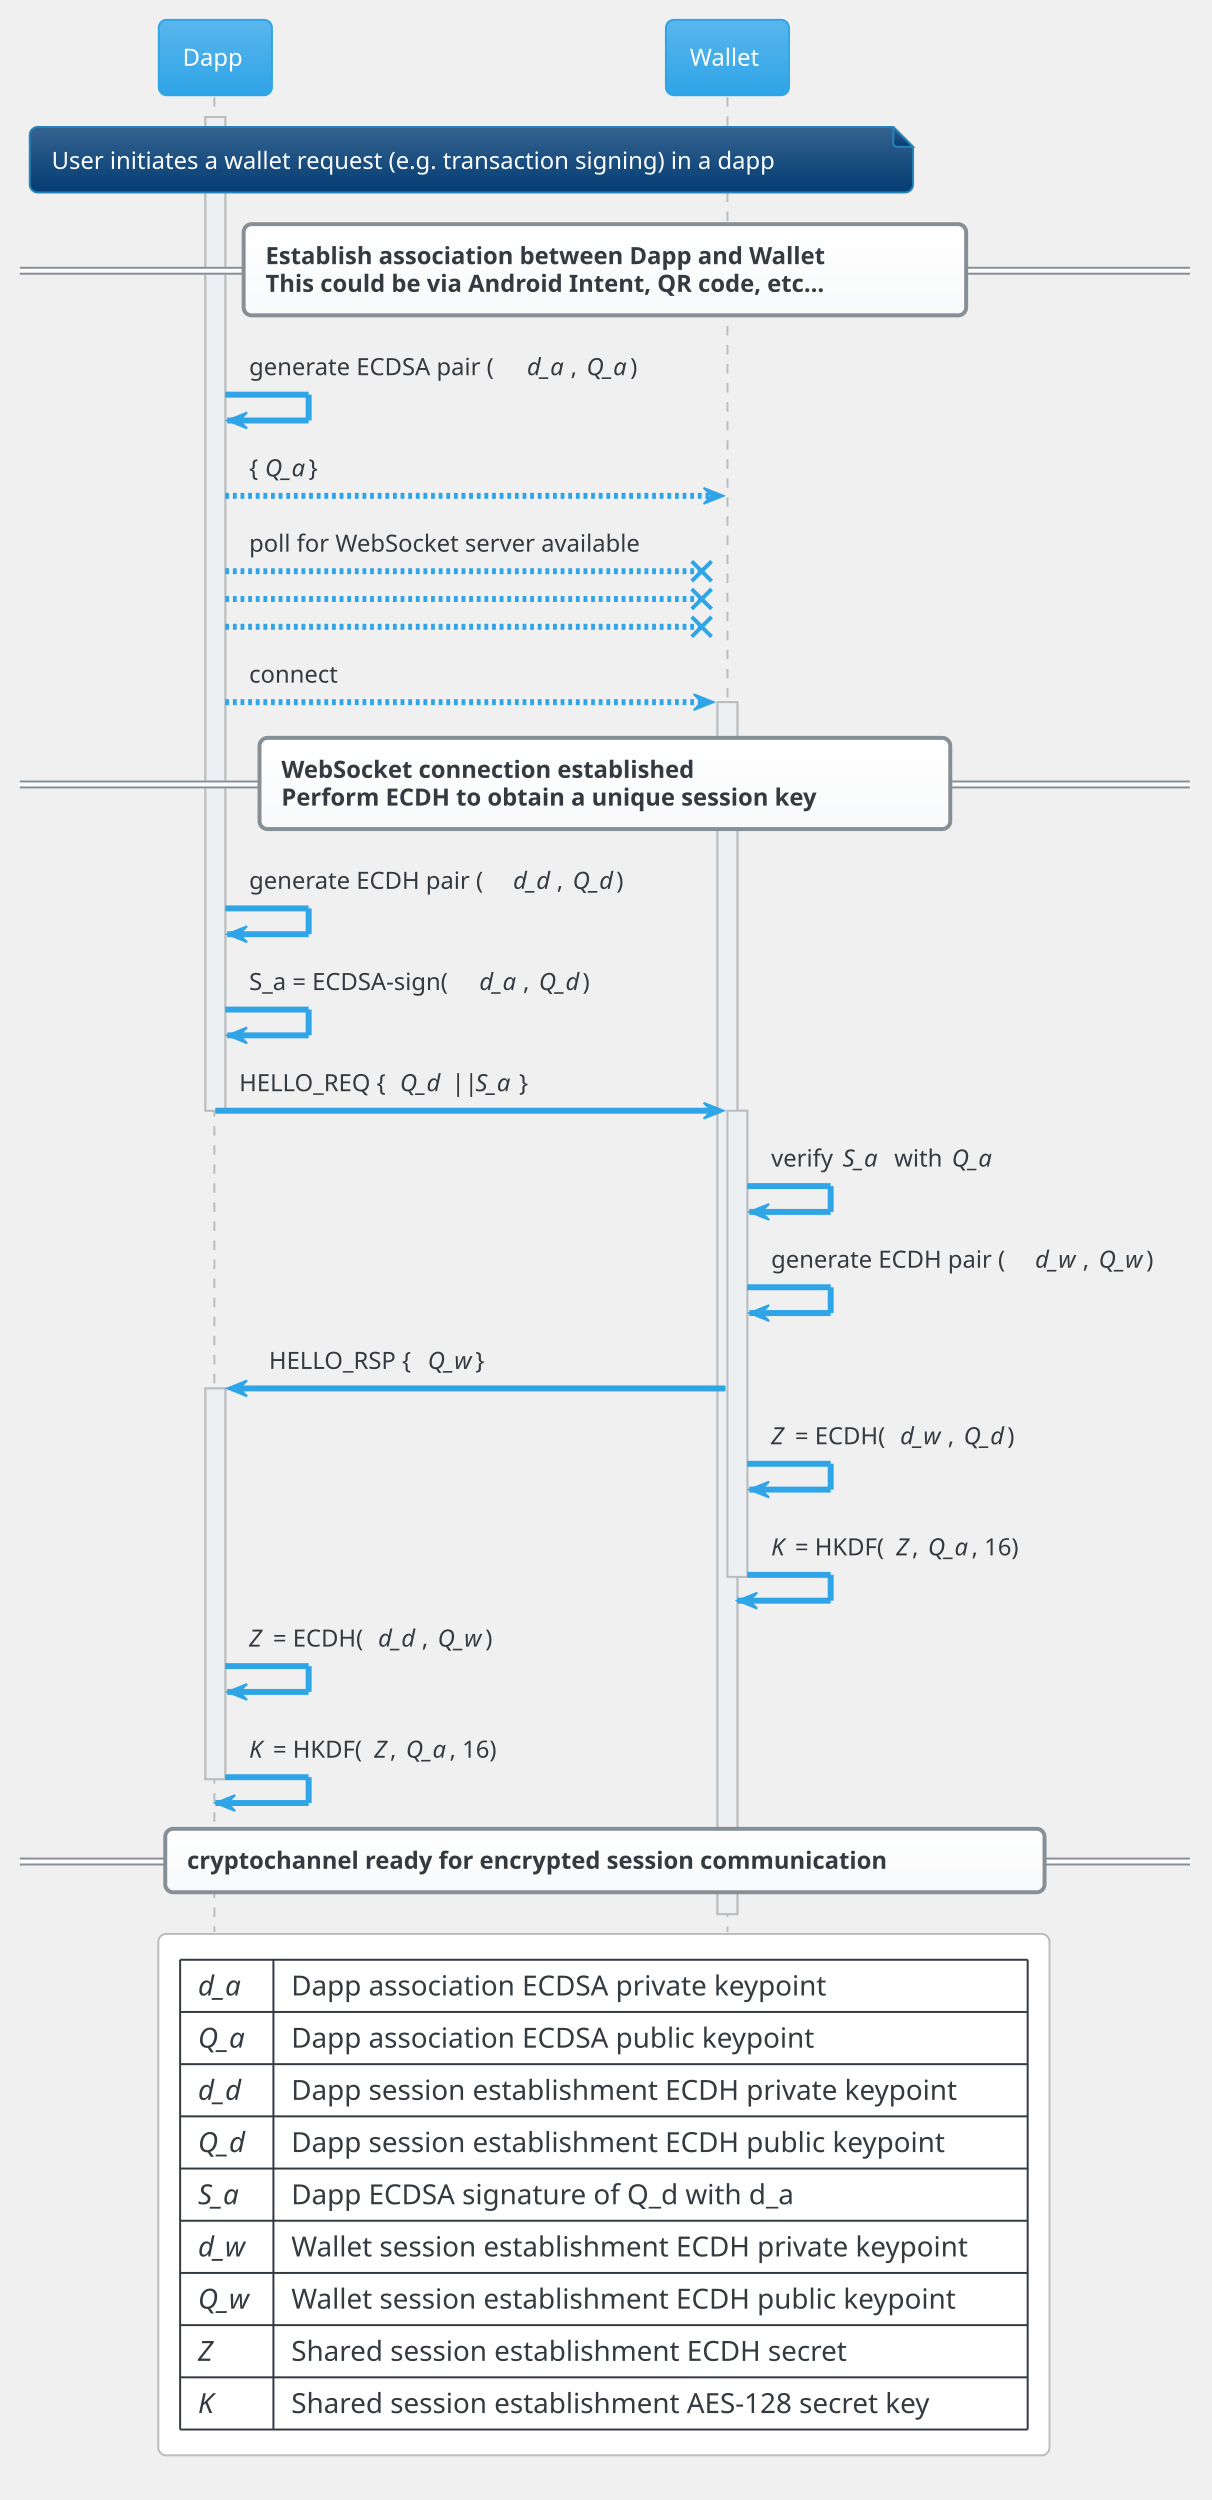
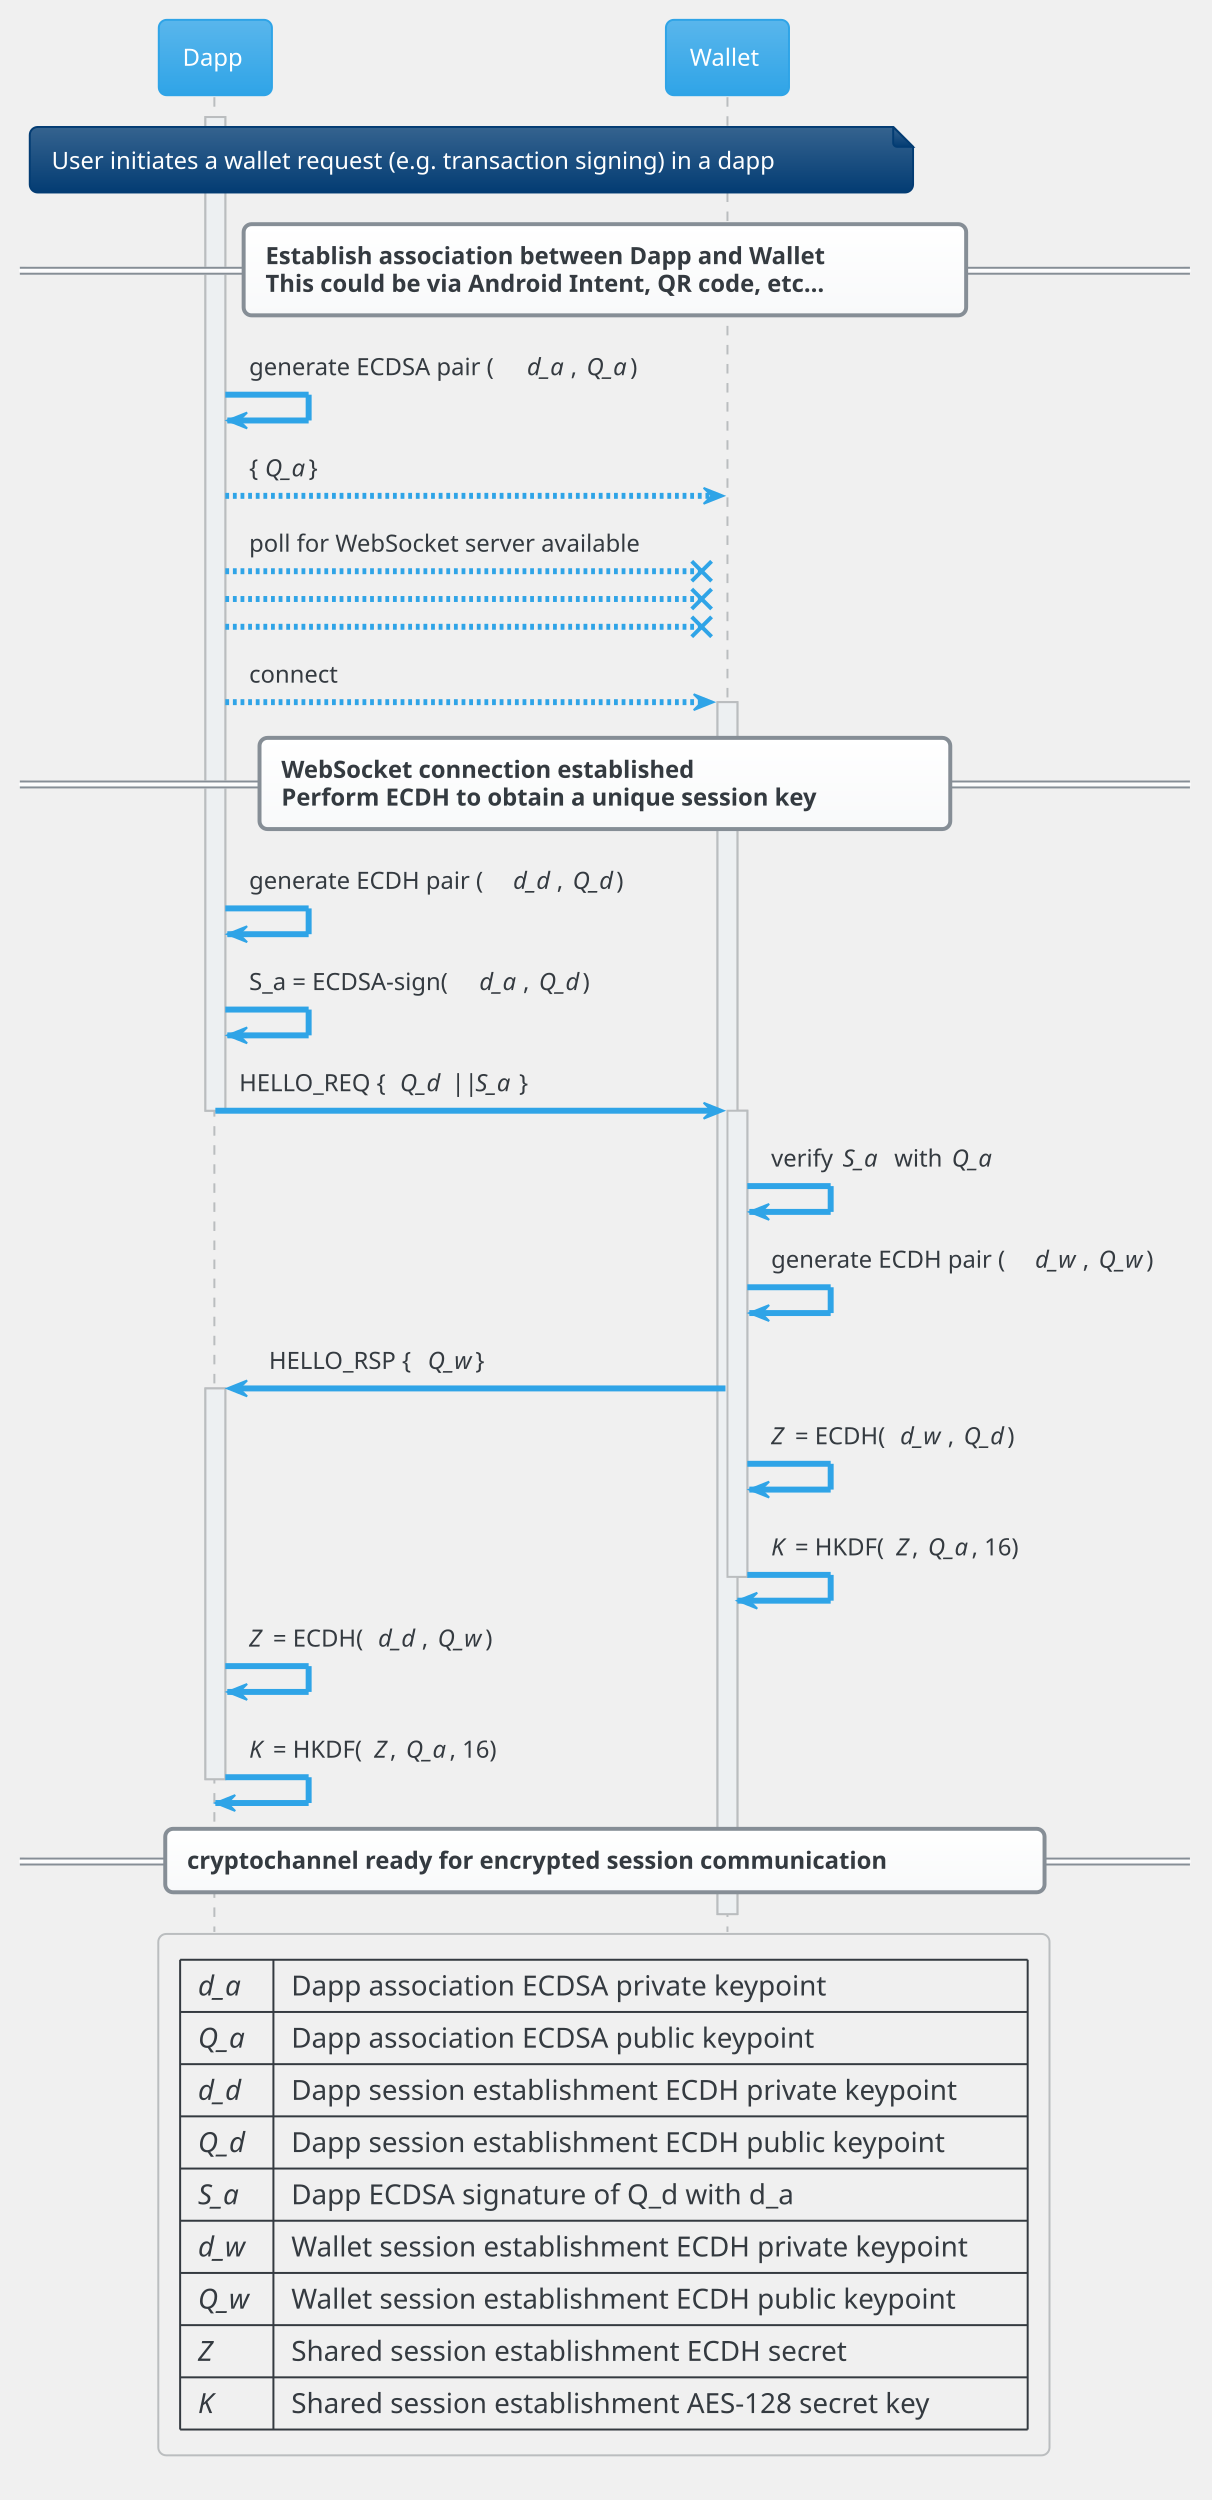
<svg xmlns="http://www.w3.org/2000/svg" contentStyleType="text/css" height="1312.5px" preserveAspectRatio="none" style="width:636px;height:1312px;background:#FFFFFF;" version="1.1" viewBox="0 0 636 1312" width="636.458px" zoomAndPan="magnify">
  <defs>
    <linearGradient id="g10znphidayg50" x1="50%" x2="50%" y1="0%" y2="100%">
      <stop offset="0%" stop-color="#59B6EC" />
      <stop offset="100%" stop-color="#2FA4E7" />
    </linearGradient>
    <linearGradient id="g10znphidayg51" x1="50%" x2="50%" y1="0%" y2="100%">
      <stop offset="0%" stop-color="#35638F" />
      <stop offset="100%" stop-color="#033C73" />
    </linearGradient>
    <linearGradient id="g10znphidayg52" x1="50%" x2="50%" y1="0%" y2="100%">
      <stop offset="0%" stop-color="#FFFFFF" />
      <stop offset="100%" stop-color="#F8F9FA" />
    </linearGradient>
  </defs>
  <g>
    <rect fill="#EDF0F2" height="521.484" style="stroke:#BABDBF;stroke-width:1.042;" width="10.417" x="107.812" y="61.426" />
    <rect fill="#EDF0F2" height="205.078" style="stroke:#BABDBF;stroke-width:1.042;" width="10.417" x="107.812" y="728.646" />
    <rect fill="#EDF0F2" height="636.035" style="stroke:#BABDBF;stroke-width:1.042;" width="10.417" x="376.562" y="368.49" />
    <rect fill="#EDF0F2" height="244.629" style="stroke:#BABDBF;stroke-width:1.042;" width="10.417" x="381.771" y="582.91" />
    <line style="stroke:#BABDBF;stroke-width:1.042;stroke-dasharray:5.0,5.0;" x1="112.5" x2="112.5" y1="51.009" y2="1013.9" />
    <line style="stroke:#BABDBF;stroke-width:1.042;stroke-dasharray:5.0,5.0;" x1="381.771" x2="381.771" y1="51.009" y2="1013.9" />
    <rect fill="url(#g10znphidayg50)" height="39.551" rx="4.167" ry="4.167" style="stroke:#2FA4E7;stroke-width:1.042;" width="59.375" x="83.333" y="10.417" />
    <text fill="#FFFFFF" font-family="&quot;Verdana&quot;" font-size="12.5" lengthAdjust="spacing" textLength="34.375" x="95.833" y="34.519">Dapp</text>
    <rect fill="url(#g10znphidayg50)" height="39.551" rx="4.167" ry="4.167" style="stroke:#2FA4E7;stroke-width:1.042;" width="64.583" x="349.479" y="10.417" />
    <text fill="#FFFFFF" font-family="&quot;Verdana&quot;" font-size="12.5" lengthAdjust="spacing" textLength="39.583" x="361.979" y="34.519">Wallet</text>
    <rect fill="#EDF0F2" height="521.484" style="stroke:#BABDBF;stroke-width:1.042;" width="10.417" x="107.812" y="61.426" />
    <rect fill="#EDF0F2" height="205.078" style="stroke:#BABDBF;stroke-width:1.042;" width="10.417" x="107.812" y="728.646" />
    <rect fill="#EDF0F2" height="636.035" style="stroke:#BABDBF;stroke-width:1.042;" width="10.417" x="376.562" y="368.49" />
    <rect fill="#EDF0F2" height="244.629" style="stroke:#BABDBF;stroke-width:1.042;" width="10.417" x="381.771" y="582.91" />
-     <path d="M15.625,70.801 L15.625,96.842 A4.167,4.167 0 0 0 19.792,101.009 L475,101.009 A4.167,4.167 0 0 0 479.167,96.842 L479.167,77.051 L468.75,66.634 L19.792,66.634 A4.167,4.167 0 0 0 15.625,70.801 " fill="url(#g10znphidayg51)" style="stroke:#2683B9;stroke-width:1.042;" />
-     <path d="M468.75,66.634 L468.75,74.967 A2.083,2.083 0 0 0 470.833,77.051 L479.167,77.051 L468.75,66.634 " fill="url(#g10znphidayg51)" style="stroke:#2683B9;stroke-width:1.042;" />
+     <path d="M15.625,70.801 L15.625,96.842 A4.167,4.167 0 0 0 19.792,101.009 L475,101.009 A4.167,4.167 0 0 0 479.167,96.842 L479.167,77.051 L468.75,66.634 L19.792,66.634 A4.167,4.167 0 0 0 15.625,70.801 " fill="url(#g10znphidayg51)" style="stroke:#033C73;stroke-width:1.042;" />
+     <path d="M468.75,66.634 L468.75,74.967 A2.083,2.083 0 0 0 470.833,77.051 L479.167,77.051 L468.75,66.634 " fill="url(#g10znphidayg51)" style="stroke:#033C73;stroke-width:1.042;" />
    <text fill="#FFFFFF" font-family="&quot;Verdana&quot;" font-size="12.5" lengthAdjust="spacing" textLength="431.25" x="27.083" y="88.654">User initiates a wallet request (e.g. transaction signing) in a dapp</text>
    <rect fill="url(#g10znphidayg52)" height="3.125" rx="4.167" ry="4.167" style="stroke:url(#g10znphidayg52);stroke-width:1.042;" width="614.062" x="10.417" y="140.527" />
    <line style="stroke:#868E96;stroke-width:1.042;" x1="10.417" x2="624.479" y1="140.527" y2="140.527" />
    <line style="stroke:#868E96;stroke-width:1.042;" x1="10.417" x2="624.479" y1="143.652" y2="143.652" />
    <rect fill="url(#g10znphidayg52)" height="47.852" rx="4.167" ry="4.167" style="stroke:#868E96;stroke-width:2.083;" width="379.167" x="127.865" y="117.643" />
    <text fill="#343A40" font-family="&quot;Verdana&quot;" font-size="12.5" font-weight="bold" lengthAdjust="spacing" textLength="354.167" x="139.323" y="138.621">Establish association between Dapp and Wallet</text>
    <text fill="#343A40" font-family="&quot;Verdana&quot;" font-size="12.5" font-weight="bold" lengthAdjust="spacing" textLength="348.958" x="139.323" y="153.172">This could be via Android Intent, QR code, etc...</text>
    <line style="stroke:#2FA4E7;stroke-width:3.125;" x1="118.229" x2="161.979" y1="207.129" y2="207.129" />
    <line style="stroke:#2FA4E7;stroke-width:3.125;" x1="161.979" x2="161.979" y1="207.129" y2="220.671" />
    <line style="stroke:#2FA4E7;stroke-width:3.125;" x1="119.271" x2="161.979" y1="220.671" y2="220.671" />
    <polygon fill="#2FA4E7" points="129.688,216.504,119.271,220.671,129.688,224.837,125.521,220.671" style="stroke:#2FA4E7;stroke-width:1.042;" />
    <text fill="#343A40" font-family="&quot;Verdana&quot;" font-size="12.5" lengthAdjust="spacing" textLength="145.833" x="130.729" y="196.889">generate ECDSA pair (</text>
    <text fill="#343A40" font-family="&quot;Verdana&quot;" font-size="12.5" font-style="italic" lengthAdjust="spacing" textLength="22.917" x="276.562" y="196.889">d_a</text>
    <text fill="#343A40" font-family="&quot;Verdana&quot;" font-size="12.5" lengthAdjust="spacing" textLength="4.167" x="299.479" y="196.889">,</text>
    <text fill="#343A40" font-family="&quot;Verdana&quot;" font-size="12.5" font-style="italic" lengthAdjust="spacing" textLength="22.917" x="307.812" y="196.889">Q_a</text>
    <text fill="#343A40" font-family="&quot;Verdana&quot;" font-size="12.5" lengthAdjust="spacing" textLength="5.208" x="330.729" y="196.889">)</text>
    <polygon fill="#2FA4E7" points="369.271,256.055,379.688,260.221,369.271,264.388,373.438,260.221" style="stroke:#2FA4E7;stroke-width:1.042;" />
    <line style="stroke:#2FA4E7;stroke-width:3.125;stroke-dasharray:2.0,2.0;" x1="118.229" x2="375.521" y1="260.221" y2="260.221" />
    <text fill="#343A40" font-family="&quot;Verdana&quot;" font-size="12.5" lengthAdjust="spacing" textLength="8.333" x="130.729" y="249.982">{</text>
    <text fill="#343A40" font-family="&quot;Verdana&quot;" font-size="12.5" font-style="italic" lengthAdjust="spacing" textLength="22.917" x="139.062" y="249.982">Q_a</text>
    <text fill="#343A40" font-family="&quot;Verdana&quot;" font-size="12.5" lengthAdjust="spacing" textLength="8.333" x="161.979" y="249.982">}</text>
    <line style="stroke:#2FA4E7;stroke-width:2.083;" x1="363.021" x2="373.438" y1="294.564" y2="304.981" />
    <line style="stroke:#2FA4E7;stroke-width:2.083;" x1="363.021" x2="373.438" y1="304.981" y2="294.564" />
    <line style="stroke:#2FA4E7;stroke-width:3.125;stroke-dasharray:2.0,2.0;" x1="118.229" x2="368.229" y1="299.772" y2="299.772" />
    <text fill="#343A40" font-family="&quot;Verdana&quot;" font-size="12.5" lengthAdjust="spacing" textLength="228.125" x="130.729" y="289.533">poll for WebSocket server available</text>
    <line style="stroke:#2FA4E7;stroke-width:2.083;" x1="363.021" x2="373.438" y1="309.147" y2="319.564" />
    <line style="stroke:#2FA4E7;stroke-width:2.083;" x1="363.021" x2="373.438" y1="319.564" y2="309.147" />
    <line style="stroke:#2FA4E7;stroke-width:3.125;stroke-dasharray:2.0,2.0;" x1="118.229" x2="368.229" y1="314.356" y2="314.356" />
    <line style="stroke:#2FA4E7;stroke-width:2.083;" x1="363.021" x2="373.438" y1="323.731" y2="334.147" />
    <line style="stroke:#2FA4E7;stroke-width:2.083;" x1="363.021" x2="373.438" y1="334.147" y2="323.731" />
    <line style="stroke:#2FA4E7;stroke-width:3.125;stroke-dasharray:2.0,2.0;" x1="118.229" x2="368.229" y1="328.939" y2="328.939" />
    <polygon fill="#2FA4E7" points="364.062,364.323,374.479,368.49,364.062,372.656,368.229,368.49" style="stroke:#2FA4E7;stroke-width:1.042;" />
    <line style="stroke:#2FA4E7;stroke-width:3.125;stroke-dasharray:2.0,2.0;" x1="118.229" x2="370.312" y1="368.49" y2="368.49" />
    <text fill="#343A40" font-family="&quot;Verdana&quot;" font-size="12.5" lengthAdjust="spacing" textLength="53.125" x="130.729" y="358.25">connect</text>
    <rect fill="url(#g10znphidayg52)" height="3.125" rx="4.167" ry="4.167" style="stroke:url(#g10znphidayg52);stroke-width:1.042;" width="614.062" x="10.417" y="410.124" />
    <line style="stroke:#868E96;stroke-width:1.042;" x1="10.417" x2="624.479" y1="410.124" y2="410.124" />
    <line style="stroke:#868E96;stroke-width:1.042;" x1="10.417" x2="624.479" y1="413.249" y2="413.249" />
    <rect fill="url(#g10znphidayg52)" height="47.852" rx="4.167" ry="4.167" style="stroke:#868E96;stroke-width:2.083;" width="362.5" x="136.198" y="387.24" />
    <text fill="#343A40" font-family="&quot;Verdana&quot;" font-size="12.5" font-weight="bold" lengthAdjust="spacing" textLength="260.417" x="147.656" y="408.217">WebSocket connection established</text>
    <text fill="#343A40" font-family="&quot;Verdana&quot;" font-size="12.5" font-weight="bold" lengthAdjust="spacing" textLength="333.333" x="147.656" y="422.768">Perform ECDH to obtain a unique session key</text>
    <line style="stroke:#2FA4E7;stroke-width:3.125;" x1="118.229" x2="161.979" y1="476.725" y2="476.725" />
    <line style="stroke:#2FA4E7;stroke-width:3.125;" x1="161.979" x2="161.979" y1="476.725" y2="490.267" />
    <line style="stroke:#2FA4E7;stroke-width:3.125;" x1="119.271" x2="161.979" y1="490.267" y2="490.267" />
    <polygon fill="#2FA4E7" points="129.688,486.1,119.271,490.267,129.688,494.434,125.521,490.267" style="stroke:#2FA4E7;stroke-width:1.042;" />
    <text fill="#343A40" font-family="&quot;Verdana&quot;" font-size="12.5" lengthAdjust="spacing" textLength="138.542" x="130.729" y="466.486">generate ECDH pair (</text>
    <text fill="#343A40" font-family="&quot;Verdana&quot;" font-size="12.5" font-style="italic" lengthAdjust="spacing" textLength="22.917" x="269.271" y="466.486">d_d</text>
    <text fill="#343A40" font-family="&quot;Verdana&quot;" font-size="12.5" lengthAdjust="spacing" textLength="4.167" x="292.188" y="466.486">,</text>
    <text fill="#343A40" font-family="&quot;Verdana&quot;" font-size="12.5" font-style="italic" lengthAdjust="spacing" textLength="22.917" x="300.521" y="466.486">Q_d</text>
    <text fill="#343A40" font-family="&quot;Verdana&quot;" font-size="12.5" lengthAdjust="spacing" textLength="5.208" x="323.438" y="466.486">)</text>
    <line style="stroke:#2FA4E7;stroke-width:3.125;" x1="118.229" x2="161.979" y1="529.818" y2="529.818" />
    <line style="stroke:#2FA4E7;stroke-width:3.125;" x1="161.979" x2="161.979" y1="529.818" y2="543.359" />
    <line style="stroke:#2FA4E7;stroke-width:3.125;" x1="119.271" x2="161.979" y1="543.359" y2="543.359" />
    <polygon fill="#2FA4E7" points="129.688,539.193,119.271,543.359,129.688,547.526,125.521,543.359" style="stroke:#2FA4E7;stroke-width:1.042;" />
    <text fill="#343A40" font-family="&quot;Verdana&quot;" font-size="12.5" lengthAdjust="spacing" textLength="120.833" x="130.729" y="519.578">S_a = ECDSA-sign(</text>
    <text fill="#343A40" font-family="&quot;Verdana&quot;" font-size="12.5" font-style="italic" lengthAdjust="spacing" textLength="22.917" x="251.562" y="519.578">d_a</text>
    <text fill="#343A40" font-family="&quot;Verdana&quot;" font-size="12.5" lengthAdjust="spacing" textLength="4.167" x="274.479" y="519.578">,</text>
    <text fill="#343A40" font-family="&quot;Verdana&quot;" font-size="12.5" font-style="italic" lengthAdjust="spacing" textLength="22.917" x="282.812" y="519.578">Q_d</text>
    <text fill="#343A40" font-family="&quot;Verdana&quot;" font-size="12.5" lengthAdjust="spacing" textLength="5.208" x="305.729" y="519.578">)</text>
    <polygon fill="#2FA4E7" points="369.271,578.744,379.688,582.91,369.271,587.077,373.438,582.91" style="stroke:#2FA4E7;stroke-width:1.042;" />
    <line style="stroke:#2FA4E7;stroke-width:3.125;" x1="113.021" x2="375.521" y1="582.91" y2="582.91" />
    <text fill="#343A40" font-family="&quot;Verdana&quot;" font-size="12.5" lengthAdjust="spacing" textLength="84.375" x="125.521" y="572.67">HELLO_REQ {</text>
    <text fill="#343A40" font-family="&quot;Verdana&quot;" font-size="12.5" font-style="italic" lengthAdjust="spacing" textLength="22.917" x="209.896" y="572.67">Q_d</text>
    <text fill="#343A40" font-family="&quot;Verdana&quot;" font-size="12.5" lengthAdjust="spacing" textLength="8.333" x="236.979" y="572.67">||</text>
    <text fill="#343A40" font-family="&quot;Verdana&quot;" font-size="12.5" font-style="italic" lengthAdjust="spacing" textLength="22.917" x="249.479" y="572.67">S_a</text>
    <text fill="#343A40" font-family="&quot;Verdana&quot;" font-size="12.5" lengthAdjust="spacing" textLength="8.333" x="272.396" y="572.67">}</text>
    <line style="stroke:#2FA4E7;stroke-width:3.125;" x1="392.188" x2="435.938" y1="622.461" y2="622.461" />
    <line style="stroke:#2FA4E7;stroke-width:3.125;" x1="435.938" x2="435.938" y1="622.461" y2="636.003" />
    <line style="stroke:#2FA4E7;stroke-width:3.125;" x1="393.229" x2="435.938" y1="636.003" y2="636.003" />
    <polygon fill="#2FA4E7" points="403.646,631.836,393.229,636.003,403.646,640.169,399.479,636.003" style="stroke:#2FA4E7;stroke-width:1.042;" />
    <text fill="#343A40" font-family="&quot;Verdana&quot;" font-size="12.5" lengthAdjust="spacing" textLength="33.333" x="404.688" y="612.221">verify</text>
    <text fill="#343A40" font-family="&quot;Verdana&quot;" font-size="12.5" font-style="italic" lengthAdjust="spacing" textLength="22.917" x="442.188" y="612.221">S_a</text>
    <text fill="#343A40" font-family="&quot;Verdana&quot;" font-size="12.5" lengthAdjust="spacing" textLength="26.042" x="469.271" y="612.221">with</text>
    <text fill="#343A40" font-family="&quot;Verdana&quot;" font-size="12.5" font-style="italic" lengthAdjust="spacing" textLength="22.917" x="499.479" y="612.221">Q_a</text>
    <line style="stroke:#2FA4E7;stroke-width:3.125;" x1="392.188" x2="435.938" y1="675.553" y2="675.553" />
    <line style="stroke:#2FA4E7;stroke-width:3.125;" x1="435.938" x2="435.938" y1="675.553" y2="689.095" />
    <line style="stroke:#2FA4E7;stroke-width:3.125;" x1="393.229" x2="435.938" y1="689.095" y2="689.095" />
    <polygon fill="#2FA4E7" points="403.646,684.928,393.229,689.095,403.646,693.262,399.479,689.095" style="stroke:#2FA4E7;stroke-width:1.042;" />
    <text fill="#343A40" font-family="&quot;Verdana&quot;" font-size="12.5" lengthAdjust="spacing" textLength="138.542" x="404.688" y="665.314">generate ECDH pair (</text>
    <text fill="#343A40" font-family="&quot;Verdana&quot;" font-size="12.5" font-style="italic" lengthAdjust="spacing" textLength="25" x="543.229" y="665.314">d_w</text>
    <text fill="#343A40" font-family="&quot;Verdana&quot;" font-size="12.5" lengthAdjust="spacing" textLength="4.167" x="568.229" y="665.314">,</text>
    <text fill="#343A40" font-family="&quot;Verdana&quot;" font-size="12.5" font-style="italic" lengthAdjust="spacing" textLength="25" x="576.562" y="665.314">Q_w</text>
    <text fill="#343A40" font-family="&quot;Verdana&quot;" font-size="12.5" lengthAdjust="spacing" textLength="5.208" x="601.562" y="665.314">)</text>
    <polygon fill="#2FA4E7" points="129.688,724.479,119.271,728.646,129.688,732.812,125.521,728.646" style="stroke:#2FA4E7;stroke-width:1.042;" />
    <line style="stroke:#2FA4E7;stroke-width:3.125;" x1="123.438" x2="380.729" y1="728.646" y2="728.646" />
    <text fill="#343A40" font-family="&quot;Verdana&quot;" font-size="12.5" lengthAdjust="spacing" textLength="83.333" x="141.146" y="718.406">HELLO_RSP {</text>
    <text fill="#343A40" font-family="&quot;Verdana&quot;" font-size="12.5" font-style="italic" lengthAdjust="spacing" textLength="25" x="224.479" y="718.406">Q_w</text>
    <text fill="#343A40" font-family="&quot;Verdana&quot;" font-size="12.5" lengthAdjust="spacing" textLength="8.333" x="249.479" y="718.406">}</text>
    <line style="stroke:#2FA4E7;stroke-width:3.125;" x1="392.188" x2="435.938" y1="768.197" y2="768.197" />
    <line style="stroke:#2FA4E7;stroke-width:3.125;" x1="435.938" x2="435.938" y1="768.197" y2="781.738" />
    <line style="stroke:#2FA4E7;stroke-width:3.125;" x1="393.229" x2="435.938" y1="781.738" y2="781.738" />
    <polygon fill="#2FA4E7" points="403.646,777.572,393.229,781.738,403.646,785.905,399.479,781.738" style="stroke:#2FA4E7;stroke-width:1.042;" />
    <text fill="#343A40" font-family="&quot;Verdana&quot;" font-size="12.5" font-style="italic" lengthAdjust="spacing" textLength="8.333" x="404.688" y="757.957">Z</text>
    <text fill="#343A40" font-family="&quot;Verdana&quot;" font-size="12.5" lengthAdjust="spacing" textLength="55.208" x="417.188" y="757.957">= ECDH(</text>
    <text fill="#343A40" font-family="&quot;Verdana&quot;" font-size="12.5" font-style="italic" lengthAdjust="spacing" textLength="25" x="472.396" y="757.957">d_w</text>
    <text fill="#343A40" font-family="&quot;Verdana&quot;" font-size="12.5" lengthAdjust="spacing" textLength="4.167" x="497.396" y="757.957">,</text>
    <text fill="#343A40" font-family="&quot;Verdana&quot;" font-size="12.5" font-style="italic" lengthAdjust="spacing" textLength="22.917" x="505.729" y="757.957">Q_d</text>
    <text fill="#343A40" font-family="&quot;Verdana&quot;" font-size="12.5" lengthAdjust="spacing" textLength="5.208" x="528.646" y="757.957">)</text>
    <line style="stroke:#2FA4E7;stroke-width:3.125;" x1="392.188" x2="435.938" y1="826.497" y2="826.497" />
    <line style="stroke:#2FA4E7;stroke-width:3.125;" x1="435.938" x2="435.938" y1="826.497" y2="840.039" />
    <line style="stroke:#2FA4E7;stroke-width:3.125;" x1="386.979" x2="435.938" y1="840.039" y2="840.039" />
    <polygon fill="#2FA4E7" points="397.396,835.872,386.979,840.039,397.396,844.206,393.229,840.039" style="stroke:#2FA4E7;stroke-width:1.042;" />
    <text fill="#343A40" font-family="&quot;Verdana&quot;" font-size="12.5" font-style="italic" lengthAdjust="spacing" textLength="8.333" x="404.688" y="816.258">K</text>
    <text fill="#343A40" font-family="&quot;Verdana&quot;" font-size="12.5" lengthAdjust="spacing" textLength="53.125" x="417.188" y="816.258">= HKDF(</text>
    <text fill="#343A40" font-family="&quot;Verdana&quot;" font-size="12.5" font-style="italic" lengthAdjust="spacing" textLength="8.333" x="470.312" y="816.258">Z</text>
    <text fill="#343A40" font-family="&quot;Verdana&quot;" font-size="12.5" lengthAdjust="spacing" textLength="4.167" x="478.646" y="816.258">,</text>
    <text fill="#343A40" font-family="&quot;Verdana&quot;" font-size="12.5" font-style="italic" lengthAdjust="spacing" textLength="22.917" x="486.979" y="816.258">Q_a</text>
    <text fill="#343A40" font-family="&quot;Verdana&quot;" font-size="12.5" lengthAdjust="spacing" textLength="30.208" x="509.896" y="816.258">, 16)</text>
    <line style="stroke:#2FA4E7;stroke-width:3.125;" x1="118.229" x2="161.979" y1="874.381" y2="874.381" />
    <line style="stroke:#2FA4E7;stroke-width:3.125;" x1="161.979" x2="161.979" y1="874.381" y2="887.923" />
    <line style="stroke:#2FA4E7;stroke-width:3.125;" x1="119.271" x2="161.979" y1="887.923" y2="887.923" />
    <polygon fill="#2FA4E7" points="129.688,883.756,119.271,887.923,129.688,892.09,125.521,887.923" style="stroke:#2FA4E7;stroke-width:1.042;" />
    <text fill="#343A40" font-family="&quot;Verdana&quot;" font-size="12.5" font-style="italic" lengthAdjust="spacing" textLength="8.333" x="130.729" y="864.142">Z</text>
    <text fill="#343A40" font-family="&quot;Verdana&quot;" font-size="12.5" lengthAdjust="spacing" textLength="55.208" x="143.229" y="864.142">= ECDH(</text>
    <text fill="#343A40" font-family="&quot;Verdana&quot;" font-size="12.5" font-style="italic" lengthAdjust="spacing" textLength="22.917" x="198.438" y="864.142">d_d</text>
    <text fill="#343A40" font-family="&quot;Verdana&quot;" font-size="12.5" lengthAdjust="spacing" textLength="4.167" x="221.354" y="864.142">,</text>
    <text fill="#343A40" font-family="&quot;Verdana&quot;" font-size="12.5" font-style="italic" lengthAdjust="spacing" textLength="25" x="229.688" y="864.142">Q_w</text>
    <text fill="#343A40" font-family="&quot;Verdana&quot;" font-size="12.5" lengthAdjust="spacing" textLength="5.208" x="254.688" y="864.142">)</text>
    <line style="stroke:#2FA4E7;stroke-width:3.125;" x1="118.229" x2="161.979" y1="932.682" y2="932.682" />
    <line style="stroke:#2FA4E7;stroke-width:3.125;" x1="161.979" x2="161.979" y1="932.682" y2="946.224" />
    <line style="stroke:#2FA4E7;stroke-width:3.125;" x1="113.021" x2="161.979" y1="946.224" y2="946.224" />
    <polygon fill="#2FA4E7" points="123.438,942.057,113.021,946.224,123.438,950.391,119.271,946.224" style="stroke:#2FA4E7;stroke-width:1.042;" />
    <text fill="#343A40" font-family="&quot;Verdana&quot;" font-size="12.5" font-style="italic" lengthAdjust="spacing" textLength="8.333" x="130.729" y="922.443">K</text>
    <text fill="#343A40" font-family="&quot;Verdana&quot;" font-size="12.5" lengthAdjust="spacing" textLength="53.125" x="143.229" y="922.443">= HKDF(</text>
    <text fill="#343A40" font-family="&quot;Verdana&quot;" font-size="12.5" font-style="italic" lengthAdjust="spacing" textLength="8.333" x="196.354" y="922.443">Z</text>
    <text fill="#343A40" font-family="&quot;Verdana&quot;" font-size="12.5" lengthAdjust="spacing" textLength="4.167" x="204.688" y="922.443">,</text>
    <text fill="#343A40" font-family="&quot;Verdana&quot;" font-size="12.5" font-style="italic" lengthAdjust="spacing" textLength="22.917" x="213.021" y="922.443">Q_a</text>
    <text fill="#343A40" font-family="&quot;Verdana&quot;" font-size="12.5" lengthAdjust="spacing" textLength="30.208" x="235.938" y="922.443">, 16)</text>
    <rect fill="url(#g10znphidayg52)" height="3.125" rx="4.167" ry="4.167" style="stroke:url(#g10znphidayg52);stroke-width:1.042;" width="614.062" x="10.417" y="975.374" />
    <line style="stroke:#868E96;stroke-width:1.042;" x1="10.417" x2="624.479" y1="975.374" y2="975.374" />
    <line style="stroke:#868E96;stroke-width:1.042;" x1="10.417" x2="624.479" y1="978.499" y2="978.499" />
    <rect fill="url(#g10znphidayg52)" height="33.301" rx="4.167" ry="4.167" style="stroke:#868E96;stroke-width:2.083;" width="461.458" x="86.719" y="959.766" />
    <text fill="#343A40" font-family="&quot;Verdana&quot;" font-size="12.5" font-weight="bold" lengthAdjust="spacing" textLength="432.292" x="98.177" y="980.743">cryptochannel ready for encrypted session communication</text>
-     <rect fill="#FFFFFF" height="273.616" id="_legend" rx="4.167" ry="4.167" style="stroke:#BABDBF;stroke-width:1.042;" width="467.708" x="83.073" y="1014.941" />
+     <rect fill="none" height="273.616" id="_legend" rx="4.167" ry="4.167" style="stroke:#BABDBF;stroke-width:1.042;" width="467.708" x="83.073" y="1014.941" />
    <text fill="#343A40" font-family="&quot;Verdana&quot;" font-size="14.583" lengthAdjust="spacing" textLength="4.167" x="99.74" y="1047.228"> </text>
    <text fill="#343A40" font-family="&quot;Verdana&quot;" font-size="14.583" font-style="italic" lengthAdjust="spacing" textLength="25" x="103.906" y="1047.228">d_a</text>
    <text fill="#343A40" font-family="&quot;Verdana&quot;" font-size="14.583" lengthAdjust="spacing" textLength="4.167" x="128.906" y="1047.228"> </text>
    <text fill="#343A40" font-family="&quot;Verdana&quot;" font-size="14.583" lengthAdjust="spacing" textLength="295.833" x="152.865" y="1047.228">Dapp association ECDSA private keypoint</text>
    <text fill="#343A40" font-family="&quot;Verdana&quot;" font-size="14.583" lengthAdjust="spacing" textLength="4.167" x="99.74" y="1074.621"> </text>
    <text fill="#343A40" font-family="&quot;Verdana&quot;" font-size="14.583" font-style="italic" lengthAdjust="spacing" textLength="27.083" x="103.906" y="1074.621">Q_a</text>
    <text fill="#343A40" font-family="&quot;Verdana&quot;" font-size="14.583" lengthAdjust="spacing" textLength="4.167" x="130.99" y="1074.621"> </text>
    <text fill="#343A40" font-family="&quot;Verdana&quot;" font-size="14.583" lengthAdjust="spacing" textLength="290.625" x="152.865" y="1074.621">Dapp association ECDSA public keypoint</text>
    <text fill="#343A40" font-family="&quot;Verdana&quot;" font-size="14.583" lengthAdjust="spacing" textLength="4.167" x="99.74" y="1102.013"> </text>
    <text fill="#343A40" font-family="&quot;Verdana&quot;" font-size="14.583" font-style="italic" lengthAdjust="spacing" textLength="26.042" x="103.906" y="1102.013">d_d</text>
    <text fill="#343A40" font-family="&quot;Verdana&quot;" font-size="14.583" lengthAdjust="spacing" textLength="4.167" x="129.948" y="1102.013"> </text>
    <text fill="#343A40" font-family="&quot;Verdana&quot;" font-size="14.583" lengthAdjust="spacing" textLength="368.75" x="152.865" y="1102.013">Dapp session establishment ECDH private keypoint</text>
    <text fill="#343A40" font-family="&quot;Verdana&quot;" font-size="14.583" lengthAdjust="spacing" textLength="4.167" x="99.74" y="1129.406"> </text>
    <text fill="#343A40" font-family="&quot;Verdana&quot;" font-size="14.583" font-style="italic" lengthAdjust="spacing" textLength="28.125" x="103.906" y="1129.406">Q_d</text>
    <text fill="#343A40" font-family="&quot;Verdana&quot;" font-size="14.583" lengthAdjust="spacing" textLength="4.167" x="132.031" y="1129.406"> </text>
    <text fill="#343A40" font-family="&quot;Verdana&quot;" font-size="14.583" lengthAdjust="spacing" textLength="363.542" x="152.865" y="1129.406">Dapp session establishment ECDH public keypoint</text>
    <text fill="#343A40" font-family="&quot;Verdana&quot;" font-size="14.583" lengthAdjust="spacing" textLength="4.167" x="99.74" y="1156.798"> </text>
    <text fill="#343A40" font-family="&quot;Verdana&quot;" font-size="14.583" font-style="italic" lengthAdjust="spacing" textLength="25" x="103.906" y="1156.798">S_a</text>
    <text fill="#343A40" font-family="&quot;Verdana&quot;" font-size="14.583" lengthAdjust="spacing" textLength="4.167" x="128.906" y="1156.798"> </text>
    <text fill="#343A40" font-family="&quot;Verdana&quot;" font-size="14.583" lengthAdjust="spacing" textLength="277.083" x="152.865" y="1156.798">Dapp ECDSA signature of Q_d with d_a</text>
    <text fill="#343A40" font-family="&quot;Verdana&quot;" font-size="14.583" lengthAdjust="spacing" textLength="4.167" x="99.74" y="1184.191"> </text>
    <text fill="#343A40" font-family="&quot;Verdana&quot;" font-size="14.583" font-style="italic" lengthAdjust="spacing" textLength="28.125" x="103.906" y="1184.191">d_w</text>
    <text fill="#343A40" font-family="&quot;Verdana&quot;" font-size="14.583" lengthAdjust="spacing" textLength="4.167" x="132.031" y="1184.191"> </text>
    <text fill="#343A40" font-family="&quot;Verdana&quot;" font-size="14.583" lengthAdjust="spacing" textLength="372.917" x="152.865" y="1184.191">Wallet session establishment ECDH private keypoint</text>
    <text fill="#343A40" font-family="&quot;Verdana&quot;" font-size="14.583" lengthAdjust="spacing" textLength="4.167" x="99.74" y="1211.583"> </text>
    <text fill="#343A40" font-family="&quot;Verdana&quot;" font-size="14.583" font-style="italic" lengthAdjust="spacing" textLength="30.208" x="103.906" y="1211.583">Q_w</text>
    <text fill="#343A40" font-family="&quot;Verdana&quot;" font-size="14.583" lengthAdjust="spacing" textLength="4.167" x="134.115" y="1211.583"> </text>
    <text fill="#343A40" font-family="&quot;Verdana&quot;" font-size="14.583" lengthAdjust="spacing" textLength="367.708" x="152.865" y="1211.583">Wallet session establishment ECDH public keypoint</text>
    <text fill="#343A40" font-family="&quot;Verdana&quot;" font-size="14.583" lengthAdjust="spacing" textLength="4.167" x="99.74" y="1238.976"> </text>
    <text fill="#343A40" font-family="&quot;Verdana&quot;" font-size="14.583" font-style="italic" lengthAdjust="spacing" textLength="10.417" x="103.906" y="1238.976">Z</text>
    <text fill="#343A40" font-family="&quot;Verdana&quot;" font-size="14.583" lengthAdjust="spacing" textLength="12.5" x="114.323" y="1238.976">   </text>
    <text fill="#343A40" font-family="&quot;Verdana&quot;" font-size="14.583" lengthAdjust="spacing" textLength="313.542" x="152.865" y="1238.976">Shared session establishment ECDH secret</text>
    <text fill="#343A40" font-family="&quot;Verdana&quot;" font-size="14.583" lengthAdjust="spacing" textLength="4.167" x="99.74" y="1266.369"> </text>
    <text fill="#343A40" font-family="&quot;Verdana&quot;" font-size="14.583" font-style="italic" lengthAdjust="spacing" textLength="9.375" x="103.906" y="1266.369">K</text>
    <text fill="#343A40" font-family="&quot;Verdana&quot;" font-size="14.583" lengthAdjust="spacing" textLength="12.5" x="113.281" y="1266.369">   </text>
    <text fill="#343A40" font-family="&quot;Verdana&quot;" font-size="14.583" lengthAdjust="spacing" textLength="362.5" x="152.865" y="1266.369">Shared session establishment AES-128 secret key</text>
    <line style="stroke:#343A40;stroke-width:1.042;" x1="94.531" x2="539.323" y1="1028.483" y2="1028.483" />
    <line style="stroke:#343A40;stroke-width:1.042;" x1="94.531" x2="539.323" y1="1055.876" y2="1055.876" />
    <line style="stroke:#343A40;stroke-width:1.042;" x1="94.531" x2="539.323" y1="1083.268" y2="1083.268" />
    <line style="stroke:#343A40;stroke-width:1.042;" x1="94.531" x2="539.323" y1="1110.661" y2="1110.661" />
    <line style="stroke:#343A40;stroke-width:1.042;" x1="94.531" x2="539.323" y1="1138.053" y2="1138.053" />
    <line style="stroke:#343A40;stroke-width:1.042;" x1="94.531" x2="539.323" y1="1165.446" y2="1165.446" />
    <line style="stroke:#343A40;stroke-width:1.042;" x1="94.531" x2="539.323" y1="1192.839" y2="1192.839" />
    <line style="stroke:#343A40;stroke-width:1.042;" x1="94.531" x2="539.323" y1="1220.231" y2="1220.231" />
    <line style="stroke:#343A40;stroke-width:1.042;" x1="94.531" x2="539.323" y1="1247.624" y2="1247.624" />
    <line style="stroke:#343A40;stroke-width:1.042;" x1="94.531" x2="539.323" y1="1275.016" y2="1275.016" />
    <line style="stroke:#343A40;stroke-width:1.042;" x1="94.531" x2="94.531" y1="1028.483" y2="1275.016" />
    <line style="stroke:#343A40;stroke-width:1.042;" x1="143.49" x2="143.49" y1="1028.483" y2="1275.016" />
    <line style="stroke:#343A40;stroke-width:1.042;" x1="539.323" x2="539.323" y1="1028.483" y2="1275.016" />
  </g>
</svg>
